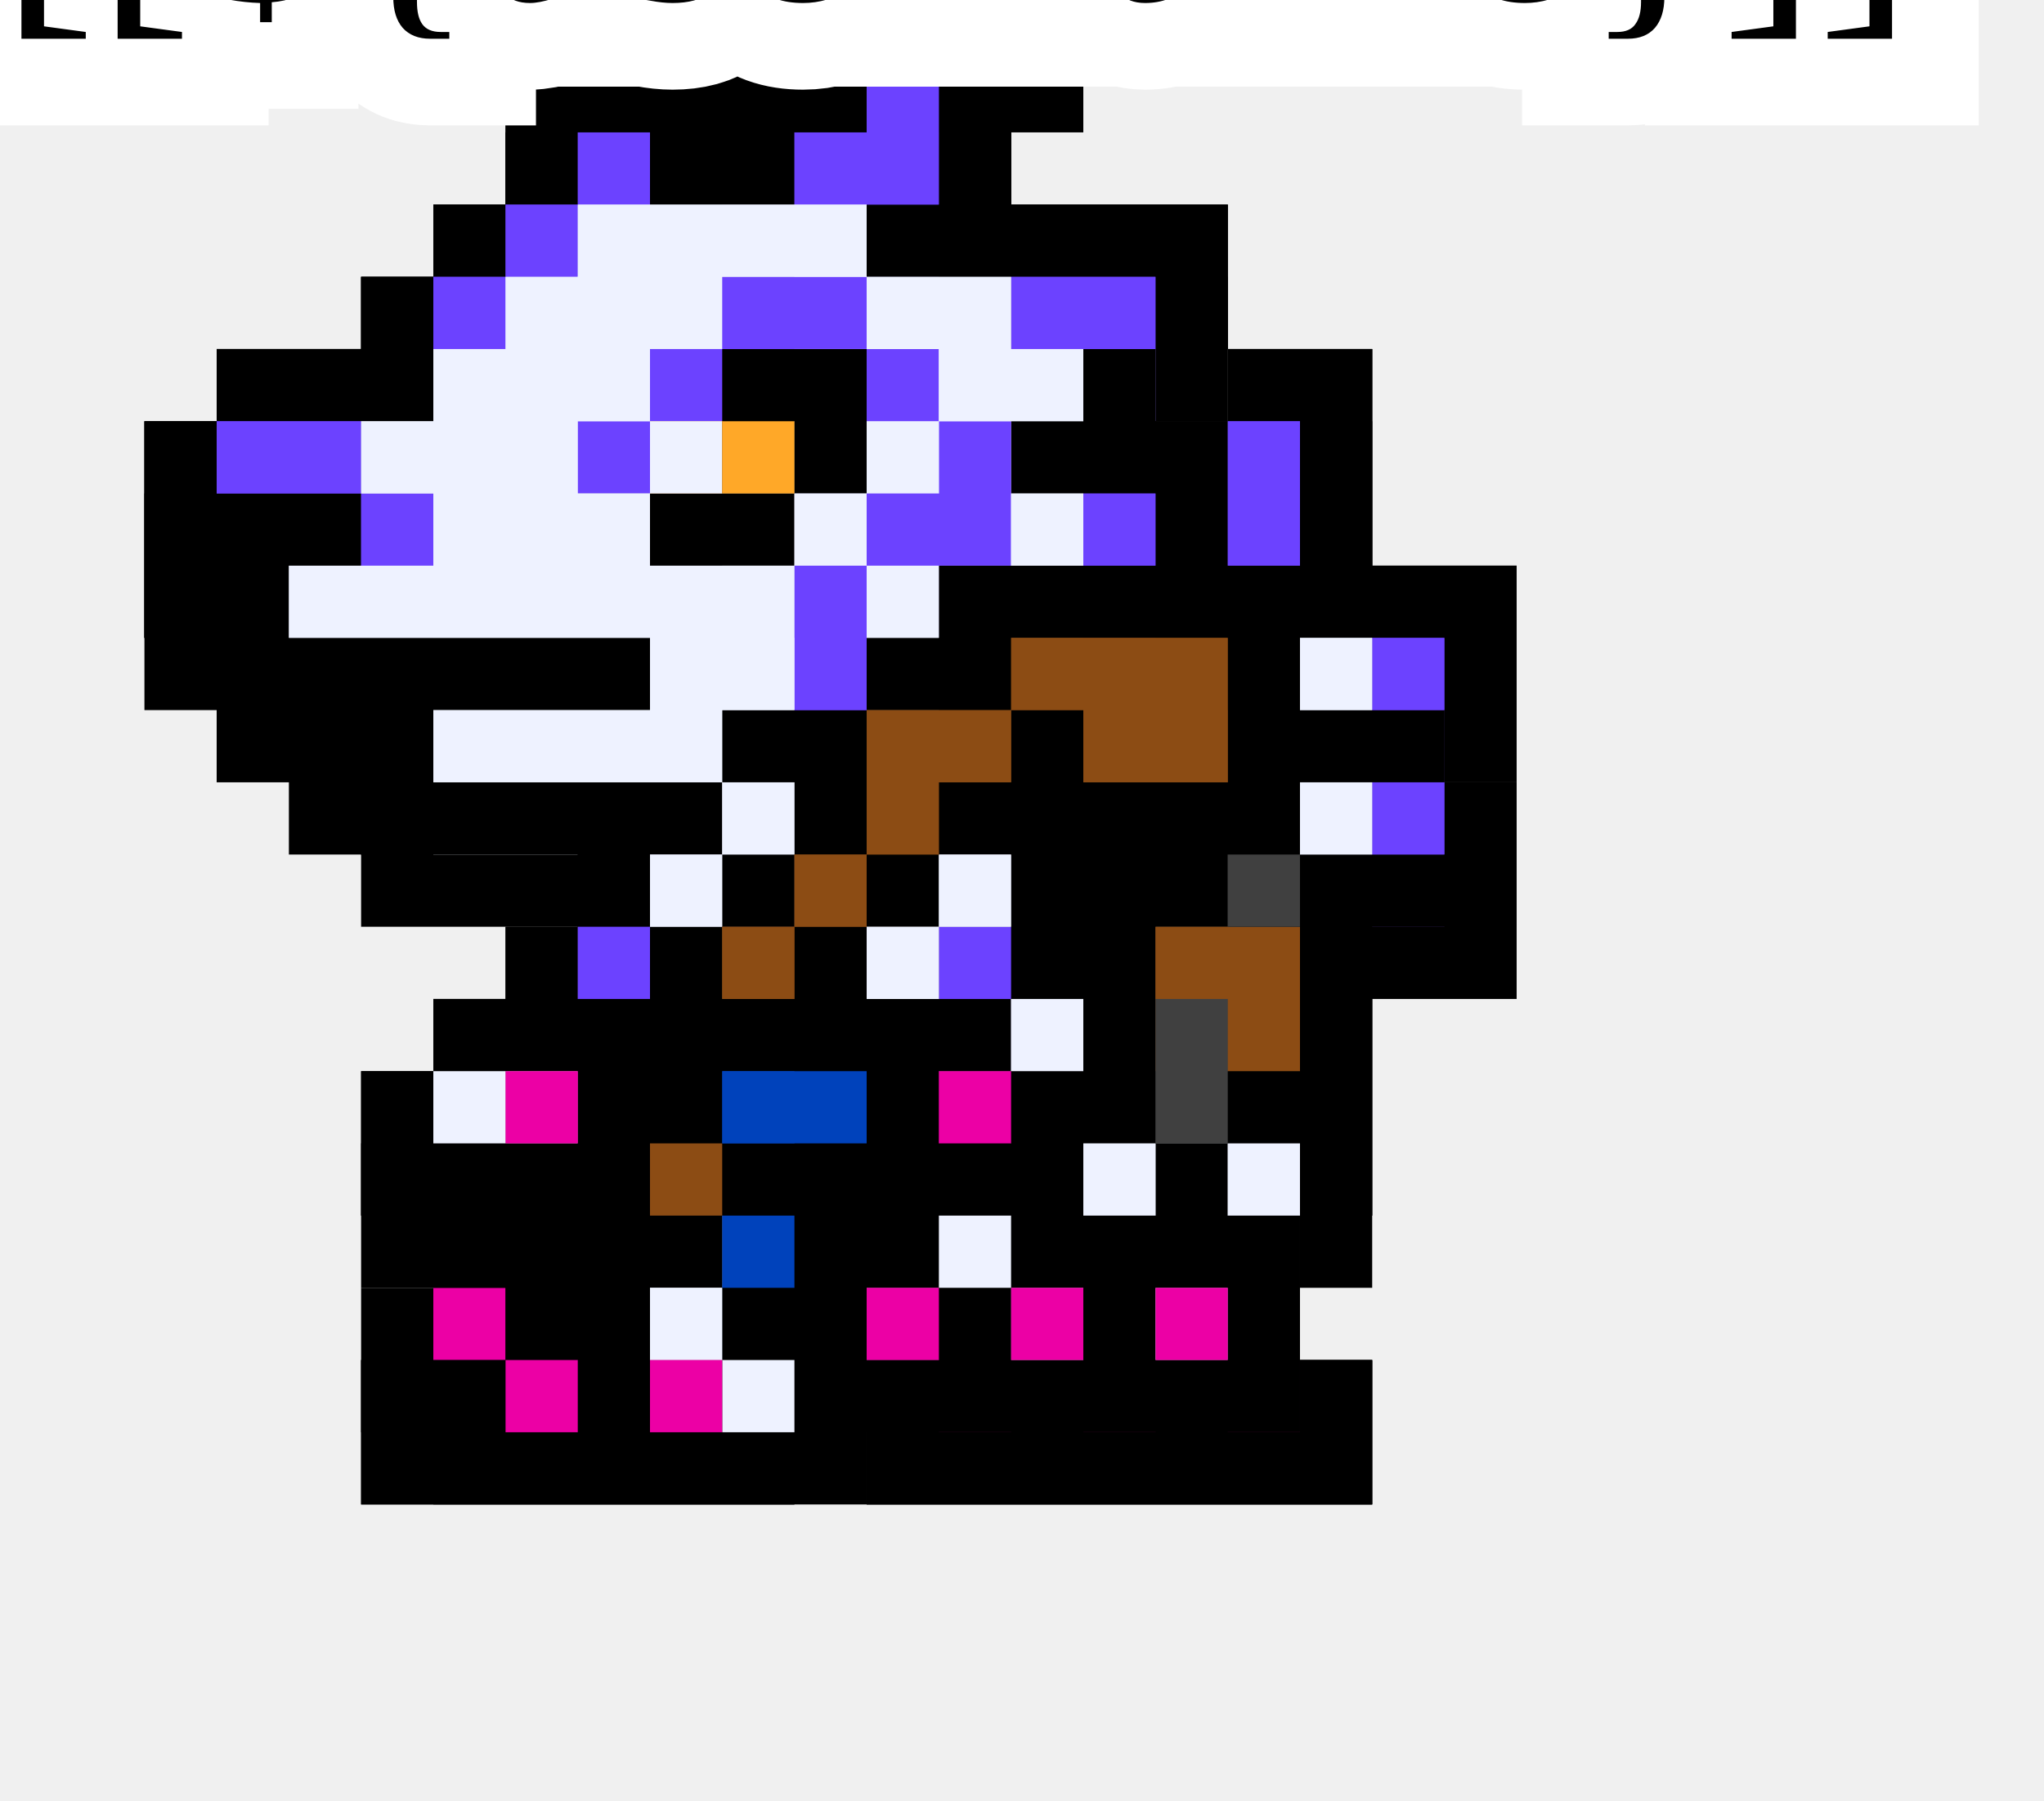
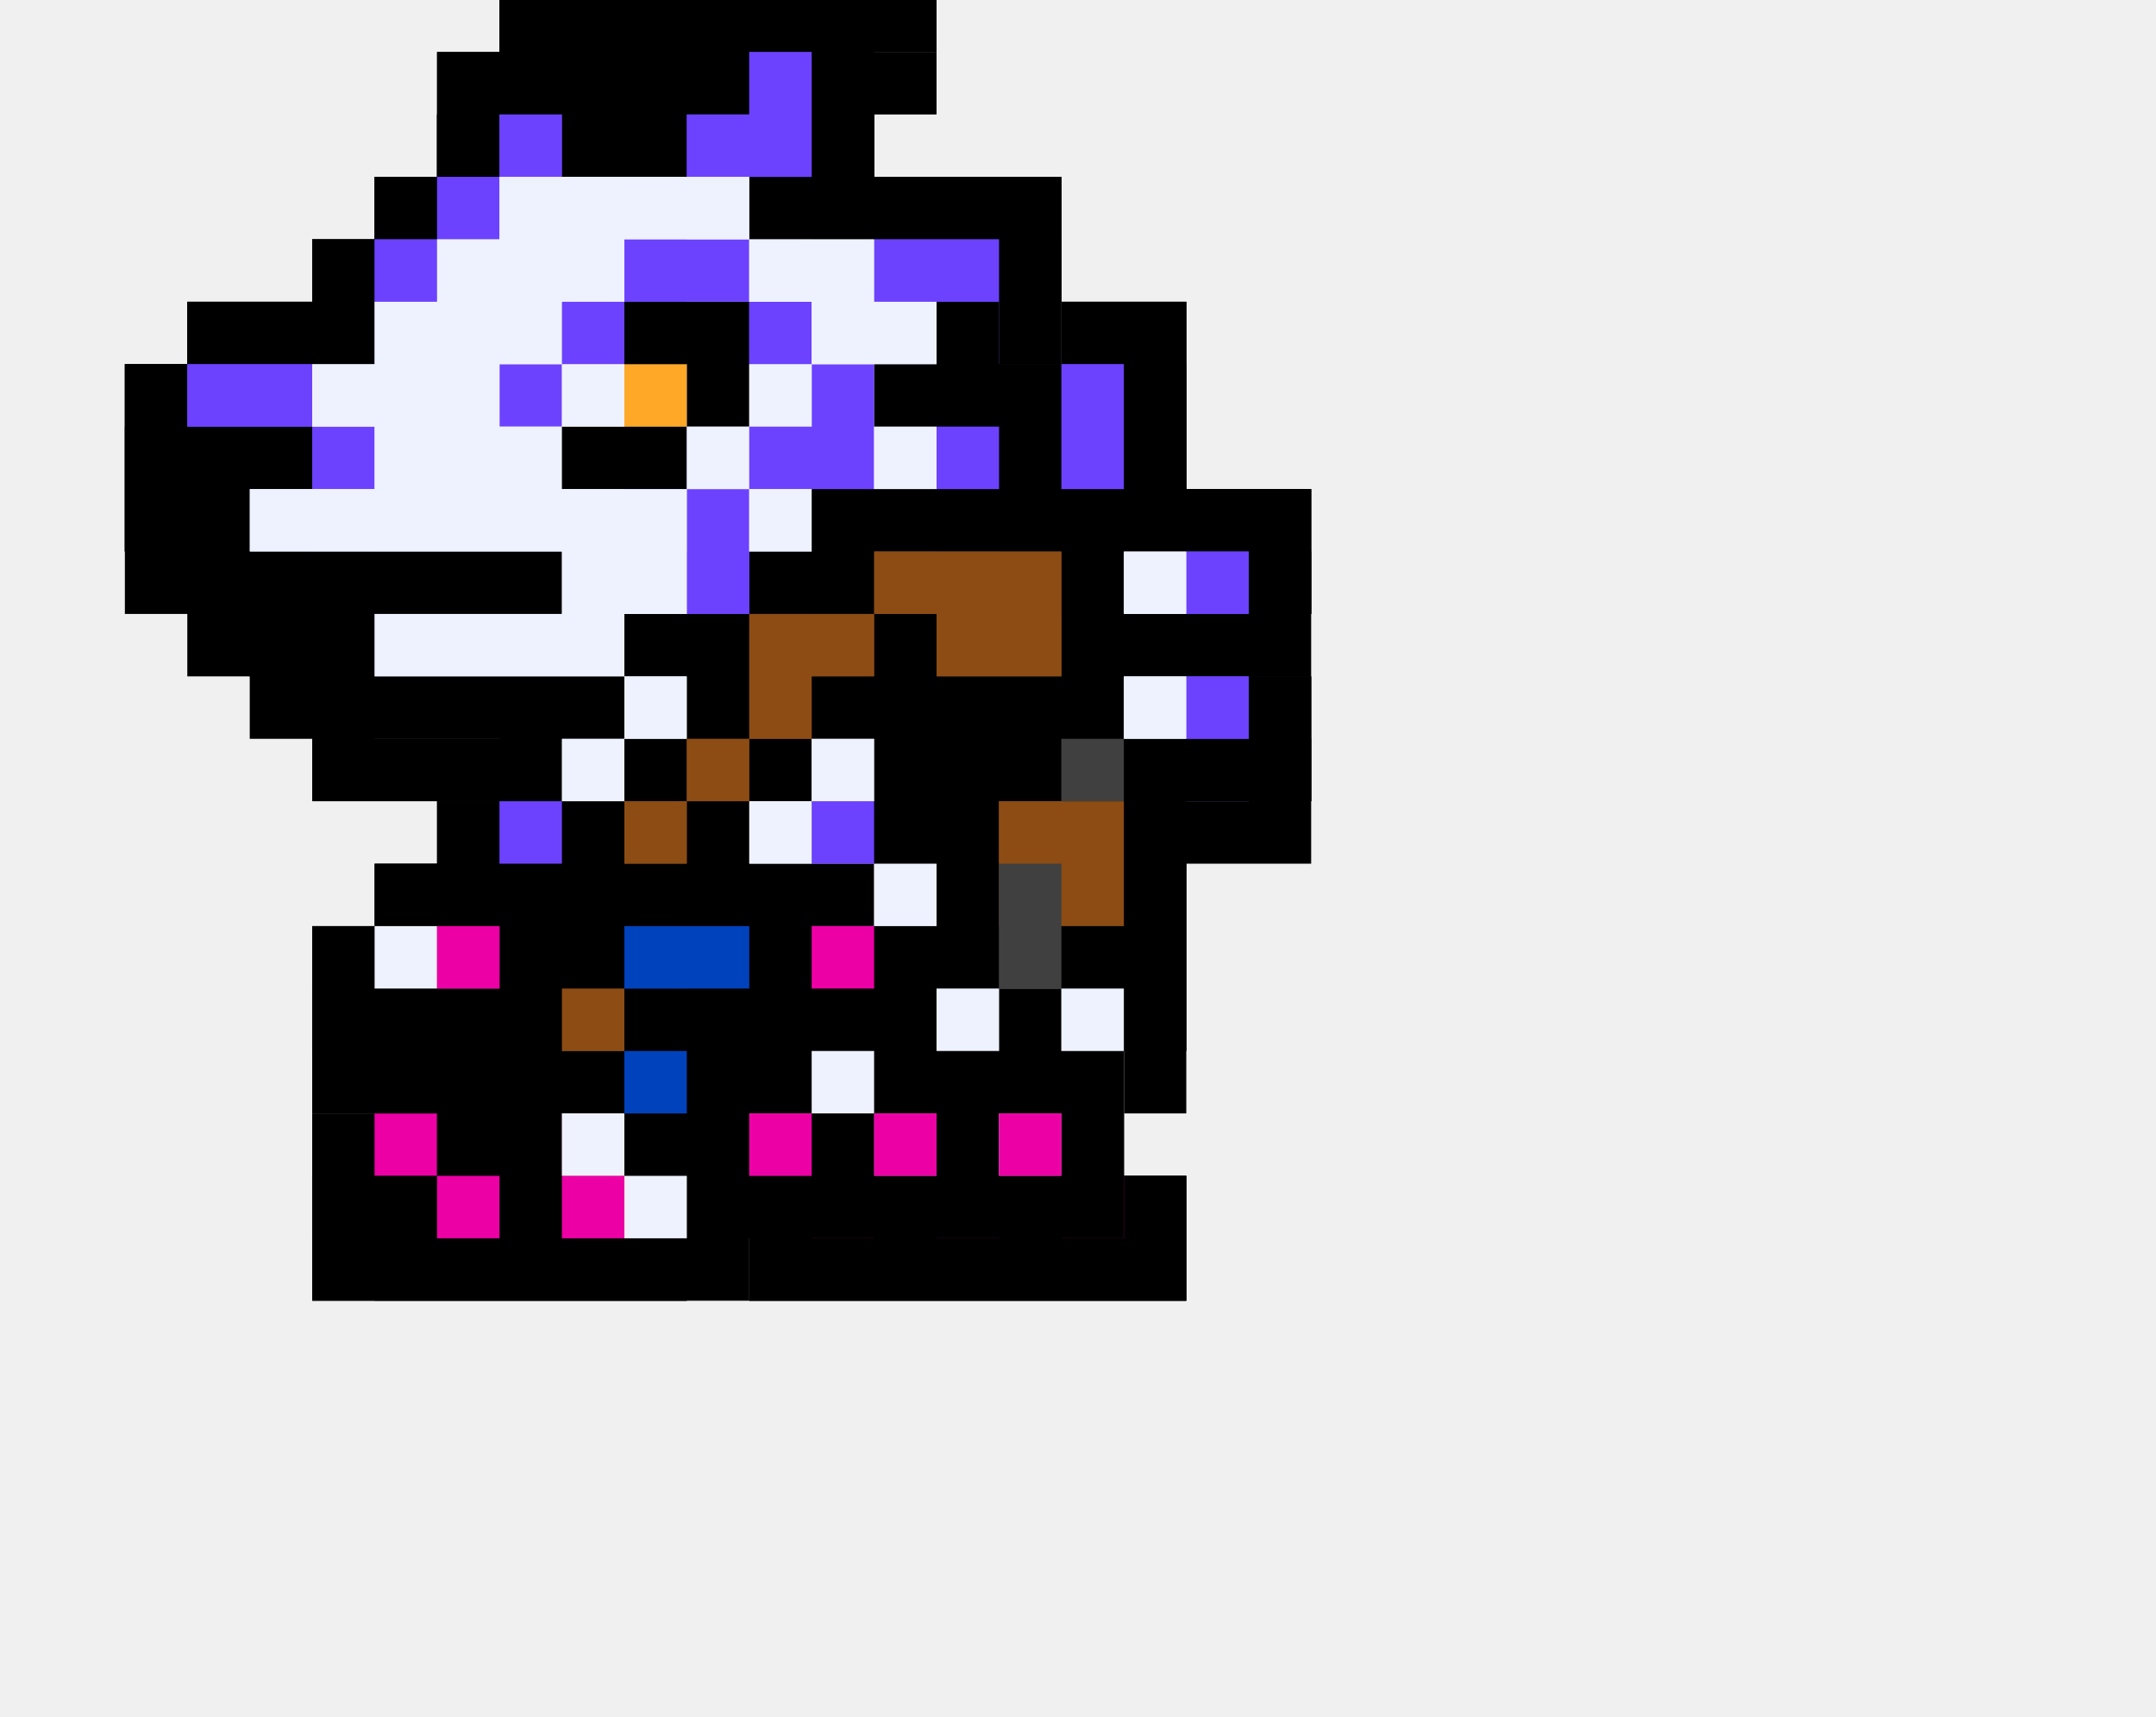
<svg xmlns="http://www.w3.org/2000/svg" fill="none" overflow="visible">
  <a href="https://github.com/[[${username}]]">
    <g id="body-[[${id}]]">
      <g id="standing-[[${id}]]">
        <g id="frame1-[[${id}]]">
          <path stroke="#000000" d="M24 0h9M36 0h9M24 1h9M36 1h9M24 2h9M36 2h9M21 3h9M33 3h3M39 3h3M21 4h9M33 4h3M39 4h3M21 5h9M33 5h3M39 5h3M21 6h3M27 6h6M39 6h3M21 7h3M27 7h6M39 7h3M21 8h3M27 8h6M39 8h3M18 9h3M36 9h15M18 10h3M36 10h15M18 11h3M36 11h15M15 12h3M48 12h3M15 13h3M48 13h3M15 14h3M48 14h3M9 15h9M30 15h6M45 15h3M51 15h6M9 16h9M30 16h6M45 16h3M51 16h6M9 17h9M30 17h6M45 17h3M51 17h6M6 18h3M33 18h3M42 18h9M54 18h3M6 19h3M33 19h3M42 19h9M54 19h3M6 20h3M33 20h3M42 20h9M54 20h3M6 21h9M27 21h6M48 21h3M54 21h3M6 22h9M27 22h6M48 22h3M54 22h3M6 23h9M27 23h6M48 23h3M54 23h3M6 24h6M39 24h24M6 25h6M39 25h24M6 26h6M39 26h24M9 27h18M36 27h6M51 27h3M60 27h3M9 28h18M36 28h6M51 28h3M60 28h3M9 29h18M36 29h6M51 29h3M60 29h3M12 30h6M30 30h6M42 30h3M51 30h9M12 31h6M30 31h6M42 31h3M51 31h9M12 32h6M30 32h6M42 32h3M51 32h9M15 33h15M33 33h3M39 33h15M60 33h3M15 34h15M33 34h3M39 34h15M60 34h3M15 35h15M33 35h3M39 35h15M60 35h3M24 36h3M30 36h3M36 36h3M42 36h9M54 36h9M24 37h3M30 37h3M36 37h3M42 37h9M54 37h9M24 38h3M30 38h3M36 38h3M42 38h9M54 38h9M21 39h3M27 39h3M33 39h3M42 39h6M54 39h3M21 40h3M27 40h3M33 40h3M42 40h6M54 40h3M21 41h3M27 41h3M33 41h3M42 41h6M54 41h3M18 42h24M45 42h3M54 42h3M18 43h24M45 43h3M54 43h3M18 44h24M45 44h3M54 44h3M15 45h3M24 45h6M36 45h3M42 45h6M51 45h6M15 46h3M24 46h6M36 46h3M42 46h6M51 46h6M15 47h3M24 47h6M36 47h3M42 47h6M51 47h6M15 48h12M30 48h15M48 48h3M54 48h3M15 49h12M30 49h15M48 49h3M54 49h3M15 50h12M30 50h15M48 50h3M54 50h3M18 51h12M33 51h3M39 51h15M18 52h12M33 52h3M39 52h15M18 53h12M33 53h3M39 53h15M18 54h6M30 54h3M39 54h3M51 54h3M18 55h6M30 55h3M39 55h3M51 55h3M18 56h6M30 56h3M39 56h3M51 56h3M15 57h3M21 57h3M30 57h3M36 57h3M42 57h3M48 57h3M54 57h3M15 58h3M21 58h3M30 58h3M36 58h3M42 58h3M48 58h3M54 58h3M15 59h3M21 59h3M30 59h3M36 59h3M42 59h3M48 59h3M54 59h3M15 60h18M36 60h21M15 61h18M36 61h21M15 62h18M36 62h21" />
          <path stroke="#6c42ff" d="M36 3h3M36 4h3M36 5h3M24 6h3M33 6h6M24 7h3M33 7h6M24 8h3M33 8h6M21 9h3M21 10h3M21 11h3M18 12h3M30 12h6M42 12h6M18 13h3M30 13h6M42 13h6M18 14h3M30 14h6M42 14h6M27 15h3M36 15h3M27 16h3M36 16h3M27 17h3M36 17h3M9 18h6M24 18h3M39 18h3M51 18h3M9 19h6M24 19h3M39 19h3M51 19h3M9 20h6M24 20h3M39 20h3M51 20h3M15 21h3M36 21h6M45 21h3M51 21h3M15 22h3M36 22h6M45 22h3M51 22h3M15 23h3M36 23h6M45 23h3M51 23h3M33 24h3M33 25h3M33 26h3M33 27h3M57 27h3M33 28h3M57 28h3M33 29h3M57 29h3M57 33h3M57 34h3M57 35h3M24 39h3M39 39h3M24 40h3M39 40h3M24 41h3M39 41h3" />
          <path stroke="#eef2ff" d="M24 9h12M24 10h12M24 11h12M21 12h9M36 12h6M21 13h9M36 13h6M21 14h9M36 14h6M18 15h9M39 15h6M18 16h9M39 16h6M18 17h9M39 17h6M15 18h9M27 18h3M36 18h3M15 19h9M27 19h3M36 19h3M15 20h9M27 20h3M36 20h3M18 21h9M33 21h3M42 21h3M18 22h9M33 22h3M42 22h3M18 23h9M33 23h3M42 23h3M12 24h21M36 24h3M12 25h21M36 25h3M12 26h21M36 26h3M27 27h6M54 27h3M27 28h6M54 28h3M27 29h6M54 29h3M18 30h12M18 31h12M18 32h12M30 33h3M54 33h3M30 34h3M54 34h3M30 35h3M54 35h3M27 36h3M39 36h3M27 37h3M39 37h3M27 38h3M39 38h3M36 39h3M36 40h3M36 41h3M42 42h3M42 43h3M42 44h3M18 45h3M18 46h3M18 47h3M45 48h3M51 48h3M45 49h3M51 49h3M45 50h3M51 50h3M24 54h6M42 54h9M24 55h6M42 55h9M24 56h6M42 56h9M27 57h3M27 58h3M27 59h3" />
          <path stroke="#ffa828" d="M30 18h3M30 19h3M30 20h3" />
          <path stroke="#8c4c14" d="M42 27h9M42 28h9M42 29h9M36 30h6M45 30h6M36 31h6M45 31h6M36 32h6M45 32h6M36 33h3M36 34h3M36 35h3M33 36h3M33 37h3M33 38h3M30 39h3M48 39h6M30 40h3M48 40h6M30 41h3M48 41h6M51 42h3M51 43h3M51 44h3M27 48h3M27 49h3M27 50h3" />
          <path stroke="#404040" d="M51 36h3M51 37h3M51 38h3M48 42h3M48 43h3M48 44h3M48 45h3M48 46h3M48 47h3" />
          <path stroke="#ec00a5" d="M21 45h3M39 45h3M21 46h3M39 46h3M21 47h3M39 47h3M18 57h3M24 57h3M39 57h3M45 57h3M51 57h3M18 58h3M24 58h3M39 58h3M45 58h3M51 58h3M18 59h3M24 59h3M39 59h3M45 59h3M51 59h3" />
          <path stroke="#0042bb" d="M30 45h6M30 46h6M30 47h6M30 51h3M30 52h3M30 53h3" />
        </g>
        <g id="frame2-[[${id}]]">
          <path stroke="#000000" d="M24 3h9M36 3h9M24 4h9M36 4h9M24 5h9M36 5h9M21 6h9M33 6h3M39 6h3M21 7h9M33 7h3M39 7h3M21 8h9M33 8h3M39 8h3M21 9h3M27 9h6M39 9h3M21 10h3M27 10h6M39 10h3M21 11h3M27 11h6M39 11h3M18 12h3M36 12h15M18 13h3M36 13h15M18 14h3M36 14h15M15 15h3M48 15h3M15 16h3M48 16h3M15 17h3M48 17h3M9 18h9M30 18h6M45 18h3M51 18h6M9 19h9M30 19h6M45 19h3M51 19h6M9 20h9M30 20h6M45 20h3M51 20h6M6 21h3M33 21h3M42 21h9M54 21h3M6 22h3M33 22h3M42 22h9M54 22h3M6 23h3M33 23h3M42 23h9M54 23h3M6 24h9M27 24h6M48 24h3M54 24h3M6 25h9M27 25h6M48 25h3M54 25h3M6 26h9M27 26h6M48 26h3M54 26h3M6 27h6M39 27h24M6 28h6M39 28h24M6 29h6M39 29h24M9 30h18M36 30h6M51 30h3M60 30h3M9 31h18M36 31h6M51 31h3M60 31h3M9 32h18M36 32h6M51 32h3M60 32h3M12 33h6M30 33h6M42 33h3M51 33h9M12 34h6M30 34h6M42 34h3M51 34h9M12 35h6M30 35h6M42 35h3M51 35h9M15 36h15M33 36h3M39 36h15M60 36h3M15 37h15M33 37h3M39 37h15M60 37h3M15 38h15M33 38h3M39 38h15M60 38h3M24 39h3M30 39h3M36 39h3M42 39h9M54 39h9M24 40h3M30 40h3M36 40h3M42 40h9M54 40h9M24 41h3M30 41h3M36 41h3M42 41h9M54 41h9M21 42h3M27 42h3M33 42h3M42 42h6M54 42h3M21 43h3M27 43h3M33 43h3M42 43h6M54 43h3M21 44h3M27 44h3M33 44h3M42 44h6M54 44h3M18 45h24M45 45h3M54 45h3M18 46h24M45 46h3M54 46h3M18 47h24M45 47h3M54 47h3M15 48h3M24 48h6M36 48h3M42 48h6M51 48h6M15 49h3M24 49h6M36 49h3M42 49h6M51 49h6M15 50h3M24 50h6M36 50h3M42 50h6M51 50h6M15 51h12M30 51h15M48 51h3M54 51h3M15 52h12M30 52h15M48 52h3M54 52h3M15 53h12M30 53h15M48 53h3M54 53h3M18 54h12M33 54h3M39 54h15M18 55h12M33 55h3M39 55h15M18 56h12M33 56h3M39 56h15M15 57h3M21 57h3M30 57h3M36 57h3M42 57h3M48 57h3M54 57h3M15 58h3M21 58h3M30 58h3M36 58h3M42 58h3M48 58h3M54 58h3M15 59h3M21 59h3M30 59h3M36 59h3M42 59h3M48 59h3M54 59h3M15 60h18M36 60h21M15 61h18M36 61h21M15 62h18M36 62h21" />
          <path stroke="#6c42ff" d="M36 6h3M36 7h3M36 8h3M24 9h3M33 9h6M24 10h3M33 10h6M24 11h3M33 11h6M21 12h3M21 13h3M21 14h3M18 15h3M30 15h6M42 15h6M18 16h3M30 16h6M42 16h6M18 17h3M30 17h6M42 17h6M27 18h3M36 18h3M27 19h3M36 19h3M27 20h3M36 20h3M9 21h6M24 21h3M39 21h3M51 21h3M9 22h6M24 22h3M39 22h3M51 22h3M9 23h6M24 23h3M39 23h3M51 23h3M15 24h3M36 24h6M45 24h3M51 24h3M15 25h3M36 25h6M45 25h3M51 25h3M15 26h3M36 26h6M45 26h3M51 26h3M33 27h3M33 28h3M33 29h3M33 30h3M57 30h3M33 31h3M57 31h3M33 32h3M57 32h3M57 36h3M57 37h3M57 38h3M24 42h3M39 42h3M24 43h3M39 43h3M24 44h3M39 44h3" />
          <path stroke="#eef2ff" d="M24 12h12M24 13h12M24 14h12M21 15h9M36 15h6M21 16h9M36 16h6M21 17h9M36 17h6M18 18h9M39 18h6M18 19h9M39 19h6M18 20h9M39 20h6M15 21h9M27 21h3M36 21h3M15 22h9M27 22h3M36 22h3M15 23h9M27 23h3M36 23h3M18 24h9M33 24h3M42 24h3M18 25h9M33 25h3M42 25h3M18 26h9M33 26h3M42 26h3M12 27h21M36 27h3M12 28h21M36 28h3M12 29h21M36 29h3M27 30h6M54 30h3M27 31h6M54 31h3M27 32h6M54 32h3M18 33h12M18 34h12M18 35h12M30 36h3M54 36h3M30 37h3M54 37h3M30 38h3M54 38h3M27 39h3M39 39h3M27 40h3M39 40h3M27 41h3M39 41h3M36 42h3M36 43h3M36 44h3M42 45h3M42 46h3M42 47h3M18 48h3M18 49h3M18 50h3M45 51h3M51 51h3M45 52h3M51 52h3M45 53h3M51 53h3M27 57h3M27 58h3M27 59h3" />
          <path stroke="#ffa828" d="M30 21h3M30 22h3M30 23h3" />
          <path stroke="#8c4c14" d="M42 30h9M42 31h9M42 32h9M36 33h6M45 33h6M36 34h6M45 34h6M36 35h6M45 35h6M36 36h3M36 37h3M36 38h3M33 39h3M33 40h3M33 41h3M30 42h3M48 42h6M30 43h3M48 43h6M30 44h3M48 44h6M51 45h3M51 46h3M51 47h3M27 51h3M27 52h3M27 53h3" />
          <path stroke="#404040" d="M51 39h3M51 40h3M51 41h3M48 45h3M48 46h3M48 47h3M48 48h3M48 49h3M48 50h3" />
          <path stroke="#ec00a5" d="M21 48h3M39 48h3M21 49h3M39 49h3M21 50h3M39 50h3M18 57h3M24 57h3M39 57h3M45 57h3M51 57h3M18 58h3M24 58h3M39 58h3M45 58h3M51 58h3M18 59h3M24 59h3M39 59h3M45 59h3M51 59h3" />
          <path stroke="#0042bb" d="M30 48h6M30 49h6M30 50h6M30 54h3M30 55h3M30 56h3" />
        </g>
      </g>
      <g id="walking-[[${id}]]">
        <g id="frame3-[[${id}]]">
          <path stroke="#000000" d="M27 0h18M27 1h18M27 2h18M24 3h12M39 3h3M24 4h12M39 4h3M24 5h12M39 5h3M21 6h3M27 6h6M39 6h3M21 7h3M27 7h6M39 7h3M21 8h3M27 8h6M39 8h3M18 9h3M36 9h15M18 10h3M36 10h15M18 11h3M36 11h15M15 12h3M48 12h3M15 13h3M48 13h3M15 14h3M48 14h3M9 15h9M27 15h6M45 15h3M51 15h6M9 16h9M27 16h6M45 16h3M51 16h6M9 17h9M27 17h6M45 17h3M51 17h6M6 18h3M30 18h3M42 18h9M54 18h3M6 19h3M30 19h3M42 19h9M54 19h3M6 20h3M30 20h3M42 20h9M54 20h3M6 21h9M24 21h6M48 21h3M54 21h3M6 22h9M24 22h6M48 22h3M54 22h3M6 23h9M24 23h6M48 23h3M54 23h3M6 24h6M39 24h24M6 25h6M39 25h24M6 26h6M39 26h24M9 27h18M36 27h6M51 27h3M60 27h3M9 28h18M36 28h6M51 28h3M60 28h3M9 29h18M36 29h6M51 29h3M60 29h3M12 30h6M30 30h6M42 30h3M51 30h9M12 31h6M30 31h6M42 31h3M51 31h9M12 32h6M30 32h6M42 32h3M51 32h9M15 33h15M33 33h3M39 33h15M60 33h3M15 34h15M33 34h3M39 34h15M60 34h3M15 35h15M33 35h3M39 35h15M60 35h3M24 36h3M30 36h3M36 36h3M42 36h6M51 36h12M24 37h3M30 37h3M36 37h3M42 37h6M51 37h12M24 38h3M30 38h3M36 38h3M42 38h6M51 38h12M24 39h6M33 39h3M39 39h6M51 39h3M24 40h6M33 40h3M39 40h6M51 40h3M24 41h6M33 41h3M39 41h6M51 41h3M21 42h18M42 42h3M51 42h3M21 43h18M42 43h3M51 43h3M21 44h18M42 44h3M51 44h3M18 45h3M27 45h3M33 45h3M39 45h6M48 45h6M18 46h3M27 46h3M33 46h3M39 46h6M48 46h6M18 47h3M27 47h3M33 47h3M39 47h6M48 47h6M18 48h24M45 48h3M51 48h3M18 49h24M45 49h3M51 49h3M18 50h24M45 50h3M51 50h3M18 51h6M30 51h21M18 52h6M30 52h21M18 53h6M30 53h21M15 54h3M21 54h3M30 54h3M39 54h3M51 54h3M15 55h3M21 55h3M30 55h3M39 55h3M51 55h3M15 56h3M21 56h3M30 56h3M39 56h3M51 56h3M15 57h18M36 57h3M42 57h3M48 57h3M54 57h3M15 58h18M36 58h3M42 58h3M48 58h3M54 58h3M15 59h18M36 59h3M42 59h3M48 59h3M54 59h3M36 60h21M36 61h21M36 62h21" />
          <path stroke="#6c42ff" d="M36 3h3M36 4h3M36 5h3M24 6h3M33 6h6M24 7h3M33 7h6M24 8h3M33 8h6M21 9h3M21 10h3M21 11h3M18 12h3M27 12h6M42 12h6M18 13h3M27 13h6M42 13h6M18 14h3M27 14h6M42 14h6M24 15h3M33 15h3M24 16h3M33 16h3M24 17h3M33 17h3M9 18h6M21 18h3M36 18h3M51 18h3M9 19h6M21 19h3M36 19h3M51 19h3M9 20h6M21 20h3M36 20h3M51 20h3M15 21h3M33 21h6M45 21h3M51 21h3M15 22h3M33 22h6M45 22h3M51 22h3M15 23h3M33 23h6M45 23h3M51 23h3M30 24h3M30 25h3M30 26h3M33 27h3M57 27h3M33 28h3M57 28h3M33 29h3M57 29h3M57 33h3M57 34h3M57 35h3" />
          <path stroke="#eef2ff" d="M24 9h12M24 10h12M24 11h12M21 12h6M33 12h9M21 13h6M33 13h9M21 14h6M33 14h9M18 15h6M36 15h9M18 16h6M36 16h9M18 17h6M36 17h9M15 18h6M24 18h3M33 18h3M39 18h3M15 19h6M24 19h3M33 19h3M39 19h3M15 20h6M24 20h3M33 20h3M39 20h3M18 21h6M30 21h3M39 21h6M18 22h6M30 22h3M39 22h6M18 23h6M30 23h3M39 23h6M12 24h18M33 24h6M12 25h18M33 25h6M12 26h18M33 26h6M27 27h6M54 27h3M27 28h6M54 28h3M27 29h6M54 29h3M18 30h12M18 31h12M18 32h12M30 33h3M54 33h3M30 34h3M54 34h3M30 35h3M54 35h3M27 36h3M39 36h3M27 37h3M39 37h3M27 38h3M39 38h3M36 39h3M36 40h3M36 41h3M39 42h3M39 43h3M39 44h3M21 45h3M21 46h3M21 47h3M42 48h3M48 48h3M42 49h3M48 49h3M42 50h3M48 50h3M24 51h6M24 52h6M24 53h6M27 54h3M42 54h9M27 55h3M42 55h9M27 56h3M42 56h9" />
          <path stroke="#ffa828" d="M27 18h3M27 19h3M27 20h3" />
          <path stroke="#8c4c14" d="M42 27h9M42 28h9M42 29h9M36 30h6M45 30h6M36 31h6M45 31h6M36 32h6M45 32h6M36 33h3M36 34h3M36 35h3M33 36h3M33 37h3M33 38h3M30 39h3M45 39h6M30 40h3M45 40h6M30 41h3M45 41h6M48 42h3M48 43h3M48 44h3" />
          <path stroke="#404040" d="M48 36h3M48 37h3M48 38h3M45 42h3M45 43h3M45 44h3M45 45h3M45 46h3M45 47h3" />
          <path stroke="#ec00a5" d="M24 45h3M36 45h3M24 46h3M36 46h3M24 47h3M36 47h3M18 54h3M24 54h3M18 55h3M24 55h3M18 56h3M24 56h3M39 57h3M45 57h3M51 57h3M39 58h3M45 58h3M51 58h3M39 59h3M45 59h3M51 59h3" />
          <path stroke="#0042bb" d="M30 45h3M30 46h3M30 47h3" />
        </g>
        <g id="frame4-[[${id}]]">
          <path stroke="#000000" d="M24 0h9M36 0h9M24 1h9M36 1h9M24 2h9M36 2h9M21 3h9M33 3h3M39 3h3M21 4h9M33 4h3M39 4h3M21 5h9M33 5h3M39 5h3M21 6h3M27 6h6M39 6h3M21 7h3M27 7h6M39 7h3M21 8h3M27 8h6M39 8h3M18 9h3M36 9h15M18 10h3M36 10h15M18 11h3M36 11h15M15 12h3M48 12h3M15 13h3M48 13h3M15 14h3M48 14h3M9 15h9M30 15h6M45 15h3M51 15h6M9 16h9M30 16h6M45 16h3M51 16h6M9 17h9M30 17h6M45 17h3M51 17h6M6 18h3M33 18h3M42 18h9M54 18h3M6 19h3M33 19h3M42 19h9M54 19h3M6 20h3M33 20h3M42 20h9M54 20h3M6 21h9M27 21h6M48 21h3M54 21h3M6 22h9M27 22h6M48 22h3M54 22h3M6 23h9M27 23h6M48 23h3M54 23h3M6 24h6M39 24h24M6 25h6M39 25h24M6 26h6M39 26h24M9 27h18M36 27h6M51 27h3M60 27h3M9 28h18M36 28h6M51 28h3M60 28h3M9 29h18M36 29h6M51 29h3M60 29h3M12 30h6M30 30h6M42 30h3M51 30h9M12 31h6M30 31h6M42 31h3M51 31h9M12 32h6M30 32h6M42 32h3M51 32h9M15 33h15M33 33h3M39 33h15M60 33h3M15 34h15M33 34h3M39 34h15M60 34h3M15 35h15M33 35h3M39 35h15M60 35h3M24 36h3M30 36h3M36 36h3M42 36h9M54 36h9M24 37h3M30 37h3M36 37h3M42 37h9M54 37h9M24 38h3M30 38h3M36 38h3M42 38h9M54 38h9M21 39h3M27 39h3M33 39h3M42 39h6M54 39h3M21 40h3M27 40h3M33 40h3M42 40h6M54 40h3M21 41h3M27 41h3M33 41h3M42 41h6M54 41h3M18 42h24M45 42h3M54 42h3M18 43h24M45 43h3M54 43h3M18 44h24M45 44h3M54 44h3M15 45h3M24 45h6M36 45h3M42 45h6M51 45h6M15 46h3M24 46h6M36 46h3M42 46h6M51 46h6M15 47h3M24 47h6M36 47h3M42 47h6M51 47h6M15 48h12M30 48h15M48 48h3M54 48h3M15 49h12M30 49h15M48 49h3M54 49h3M15 50h12M30 50h15M48 50h3M54 50h3M18 51h12M33 51h6M42 51h12M18 52h12M33 52h6M42 52h12M18 53h12M33 53h6M42 53h12M21 54h6M30 54h6M39 54h3M45 54h3M51 54h3M21 55h6M30 55h6M39 55h3M45 55h3M51 55h3M21 56h6M30 56h6M39 56h3M45 56h3M51 56h3M18 57h3M24 57h3M33 57h21M18 58h3M24 58h3M33 58h21M18 59h3M24 59h3M33 59h21M18 60h18M18 61h18M18 62h18" />
          <path stroke="#6c42ff" d="M36 3h3M36 4h3M36 5h3M24 6h3M33 6h6M24 7h3M33 7h6M24 8h3M33 8h6M21 9h3M21 10h3M21 11h3M18 12h3M30 12h6M42 12h6M18 13h3M30 13h6M42 13h6M18 14h3M30 14h6M42 14h6M27 15h3M36 15h3M27 16h3M36 16h3M27 17h3M36 17h3M9 18h6M24 18h3M39 18h3M51 18h3M9 19h6M24 19h3M39 19h3M51 19h3M9 20h6M24 20h3M39 20h3M51 20h3M15 21h3M36 21h6M45 21h3M51 21h3M15 22h3M36 22h6M45 22h3M51 22h3M15 23h3M36 23h6M45 23h3M51 23h3M33 24h3M33 25h3M33 26h3M33 27h3M57 27h3M33 28h3M57 28h3M33 29h3M57 29h3M57 33h3M57 34h3M57 35h3M24 39h3M39 39h3M24 40h3M39 40h3M24 41h3M39 41h3" />
          <path stroke="#eef2ff" d="M24 9h12M24 10h12M24 11h12M21 12h9M36 12h6M21 13h9M36 13h6M21 14h9M36 14h6M18 15h9M39 15h6M18 16h9M39 16h6M18 17h9M39 17h6M15 18h9M27 18h3M36 18h3M15 19h9M27 19h3M36 19h3M15 20h9M27 20h3M36 20h3M18 21h9M33 21h3M42 21h3M18 22h9M33 22h3M42 22h3M18 23h9M33 23h3M42 23h3M12 24h21M36 24h3M12 25h21M36 25h3M12 26h21M36 26h3M27 27h6M54 27h3M27 28h6M54 28h3M27 29h6M54 29h3M18 30h12M18 31h12M18 32h12M30 33h3M54 33h3M30 34h3M54 34h3M30 35h3M54 35h3M27 36h3M39 36h3M27 37h3M39 37h3M27 38h3M39 38h3M36 39h3M36 40h3M36 41h3M42 42h3M42 43h3M42 44h3M18 45h3M18 46h3M18 47h3M45 48h3M51 48h3M45 49h3M51 49h3M45 50h3M51 50h3M39 51h3M39 52h3M39 53h3M27 54h3M27 55h3M27 56h3M30 57h3M30 58h3M30 59h3" />
          <path stroke="#ffa828" d="M30 18h3M30 19h3M30 20h3" />
          <path stroke="#8c4c14" d="M42 27h9M42 28h9M42 29h9M36 30h6M45 30h6M36 31h6M45 31h6M36 32h6M45 32h6M36 33h3M36 34h3M36 35h3M33 36h3M33 37h3M33 38h3M30 39h3M48 39h6M30 40h3M48 40h6M30 41h3M48 41h6M51 42h3M51 43h3M51 44h3M27 48h3M27 49h3M27 50h3" />
          <path stroke="#404040" d="M51 36h3M51 37h3M51 38h3M48 42h3M48 43h3M48 44h3M48 45h3M48 46h3M48 47h3" />
          <path stroke="#ec00a5" d="M21 45h3M39 45h3M21 46h3M39 46h3M21 47h3M39 47h3M36 54h3M42 54h3M48 54h3M36 55h3M42 55h3M48 55h3M36 56h3M42 56h3M48 56h3M21 57h3M27 57h3M21 58h3M27 58h3M21 59h3M27 59h3" />
          <path stroke="#0042bb" d="M30 45h6M30 46h6M30 47h6M30 51h3M30 52h3M30 53h3" />
        </g>
      </g>
-     </g>
-     <g id="username-[[${id}]]">
-       <text style="stroke:white; stroke-width:0.6em">[[${username}]]</text>
-       <text style="fill:black">[[${username}]]</text>
+       <svg viewBox="0 0 100 30" width="100" height="30" x="0" y="-20">
+         <g id="username-[[${id}]]">
+           <rect x="0" y="0" width="100" height="20" fill="black" fill-opacity="0.8" rx="5" />
+           <svg x="4" y="2.5" width="15" height="15" viewBox="0 0 100 100">
+             <path fill-rule="evenodd" clip-rule="evenodd" d="M48.854 0C21.839 0 0 22 0 49.217c0 21.756 13.993 40.172 33.405 46.69 2.427.49 3.316-1.059 3.316-2.362 0-1.141-.08-5.052-.08-9.127-13.59 2.934-16.42-5.867-16.42-5.867-2.184-5.704-5.42-7.17-5.42-7.17-4.448-3.015.324-3.015.324-3.015 4.934.326 7.523 5.052 7.523 5.052 4.367 7.496 11.404 5.378 14.235 4.074.404-3.178 1.699-5.378 3.074-6.6-10.839-1.141-22.243-5.378-22.243-24.283 0-5.378 1.94-9.778 5.014-13.2-.485-1.222-2.184-6.275.486-13.038 0 0 4.125-1.304 13.426 5.052a46.97 46.97 0 0 1 12.214-1.63c4.125 0 8.33.571 12.213 1.63 9.302-6.356 13.427-5.052 13.427-5.052 2.67 6.763.97 11.816.485 13.038 3.155 3.422 5.015 7.822 5.015 13.2 0 18.905-11.404 23.06-22.324 24.283 1.78 1.548 3.316 4.481 3.316 9.126 0 6.6-.08 11.897-.08 13.526 0 1.304.89 2.853 3.316 2.364 19.412-6.52 33.405-24.935 33.405-46.691C97.707 22 75.788 0 48.854 0z" fill="#fff" />
+           </svg>
+           <text x="25" y="11" dominant-baseline="middle" style="fill:white" textLength="70" lengthAdjust="spacing">
+                         [[${username}]]
+                     </text>
+           <rect x="0" y="23" width="[[${exp}]]" height="2" fill="#48ff00" rx="1" />
+         </g>
+       </svg>
    </g>
  </a>
  <style>
        #frame1-[[${id}]] {
-             animation: 1s frameToggle infinite;
+         animation: 1s frameToggle infinite;
        }
        #frame2-[[${id}]] {
-             animation: 1s frameToggle infinite reverse;
+         animation: 1s frameToggle infinite reverse;
        }
        #frame3-[[${id}]] {
-             animation: 1s frameToggle infinite;
+         animation: 1s frameToggle infinite;
        }
        #frame4-[[${id}]] {
-             animation: 1s frameToggle infinite reverse;
+         animation: 1s frameToggle infinite reverse;
        }
        #standing-[[${id}]] {
-             animation: standingToggle [[${motion.duration}]]s infinite;
+         animation: standingToggle [[${motion.duration}]]s infinite;
        }
        #walking-[[${id}]] {
-             animation: walkingToggle [[${motion.duration}]]s infinite;
+         animation: walkingToggle [[${motion.duration}]]s infinite;
        }
        #body-[[${id}]] {
-             animation: move-body-[[${id}]] [[${motion.duration}]]s infinite;
+         animation: move-body-[[${id}]] [[${motion.duration}]]s infinite;
        }
        #username-[[${id}]] {
-             animation: move-username-[[${id}]] [[${motion.duration}]]s infinite;
+         animation: move-username-[[${id}]] [[${motion.duration}]]s infinite;
        }
        @keyframes move-body-[[${id}]] {
-             0%, 10% {
-                 transform: translate([[${motion.positions[0].x}]]%, [[${y}]]%) scaleX([[${motion.positions[0].direction}]]);
-             }
-             20%, 30% {
-                 transform: translate([[${motion.positions[1].x}]]%, [[${y}]]%) scaleX([[${motion.positions[1].direction}]]);
-             }
-             40%, 50% {
-                 transform: translate([[${motion.positions[2].x}]]%, [[${y}]]%) scaleX([[${motion.positions[2].direction}]]);
-             }
-             50.01% {
-                 transform: translate([[${motion.positions[3].x}]]%, [[${y}]]%) scaleX([[${motion.positions[3].direction}]]);
-             }
-             60%, 70% {
-                 transform: translate([[${motion.positions[4].x}]]%, [[${y}]]%) scaleX([[${motion.positions[4].direction}]]);
-             }
-             80%, 100% {
-                 transform: translate([[${motion.positions[5].x}]]%, [[${y}]]%) scaleX([[${motion.positions[5].direction}]]);
-             }
+         0%, 10% {
+         transform: translate([[${motion.positions[0].x}]]%, [[${y}]]%) scaleX([[${motion.positions[0].direction}]]);
+         }
+         20%, 30% {
+         transform: translate([[${motion.positions[1].x}]]%, [[${y}]]%) scaleX([[${motion.positions[1].direction}]]);
+         }
+         40%, 50% {
+         transform: translate([[${motion.positions[2].x}]]%, [[${y}]]%) scaleX([[${motion.positions[2].direction}]]);
+         }
+         50.01% {
+         transform: translate([[${motion.positions[3].x}]]%, [[${y}]]%) scaleX([[${motion.positions[3].direction}]]);
+         }
+         60%, 70% {
+         transform: translate([[${motion.positions[4].x}]]%, [[${y}]]%) scaleX([[${motion.positions[4].direction}]]);
+         }
+         80%, 100% {
+         transform: translate([[${motion.positions[5].x}]]%, [[${y}]]%) scaleX([[${motion.positions[5].direction}]]);
+         }
        }
        @keyframes move-username-[[${id}]] {
-             0%, 10% {
-                 transform: translate([[${motion.namePositions[0].x}]]%, [[${y}-1]]%);
-             }
-             20%, 30% {
-                 transform: translate([[${motion.namePositions[1].x}]]%, [[${y}-1]]%);
-             }
-             40%, 50% {
-                 transform: translate([[${motion.namePositions[2].x}]]%, [[${y}-1]]%);
-             }
-             50.01% {
-                 transform: translate([[${motion.namePositions[3].x}]]%, [[${y}-1]]%);
-             }
-             60%, 70% {
-                 transform: translate([[${motion.namePositions[4].x}]]%, [[${y}-1]]%);
-             }
-             80%, 100% {
-                 transform: translate([[${motion.namePositions[5].x}]]%, [[${y}-1]]%);
-             }
+         0%, 10% {
+         transform: scaleX([[${motion.positions[0].direction}]])
+         translateX([[${motion.positions[0].direction &gt; 0 ? 0: -100}]]%);
+         }
+         20%, 30% {
+         transform: scaleX([[${motion.positions[1].direction}]])
+         translateX([[${motion.positions[1].direction &gt; 0 ? 0: -100}]]%);
+         }
+         40%, 50% {
+         transform: scaleX([[${motion.positions[2].direction}]])
+         translateX([[${motion.positions[2].direction &gt; 0 ? 0: -100}]]%);
+         }
+         50.01% {
+         transform: scaleX([[${motion.positions[3].direction}]])
+         translateX([[${motion.positions[3].direction &gt; 0 ? 0: -100}]]%);
+         }
+         60%, 70% {
+         transform: scaleX([[${motion.positions[4].direction}]])
+         translateX([[${motion.positions[4].direction &gt; 0 ? 0: -100}]]%);
+         }
+         80%, 100% {
+         transform: scaleX([[${motion.positions[5].direction}]])
+         translateX([[${motion.positions[5].direction &gt; 0 ? 0: -100}]]%);
+         }
        }
    </style>
</svg>
